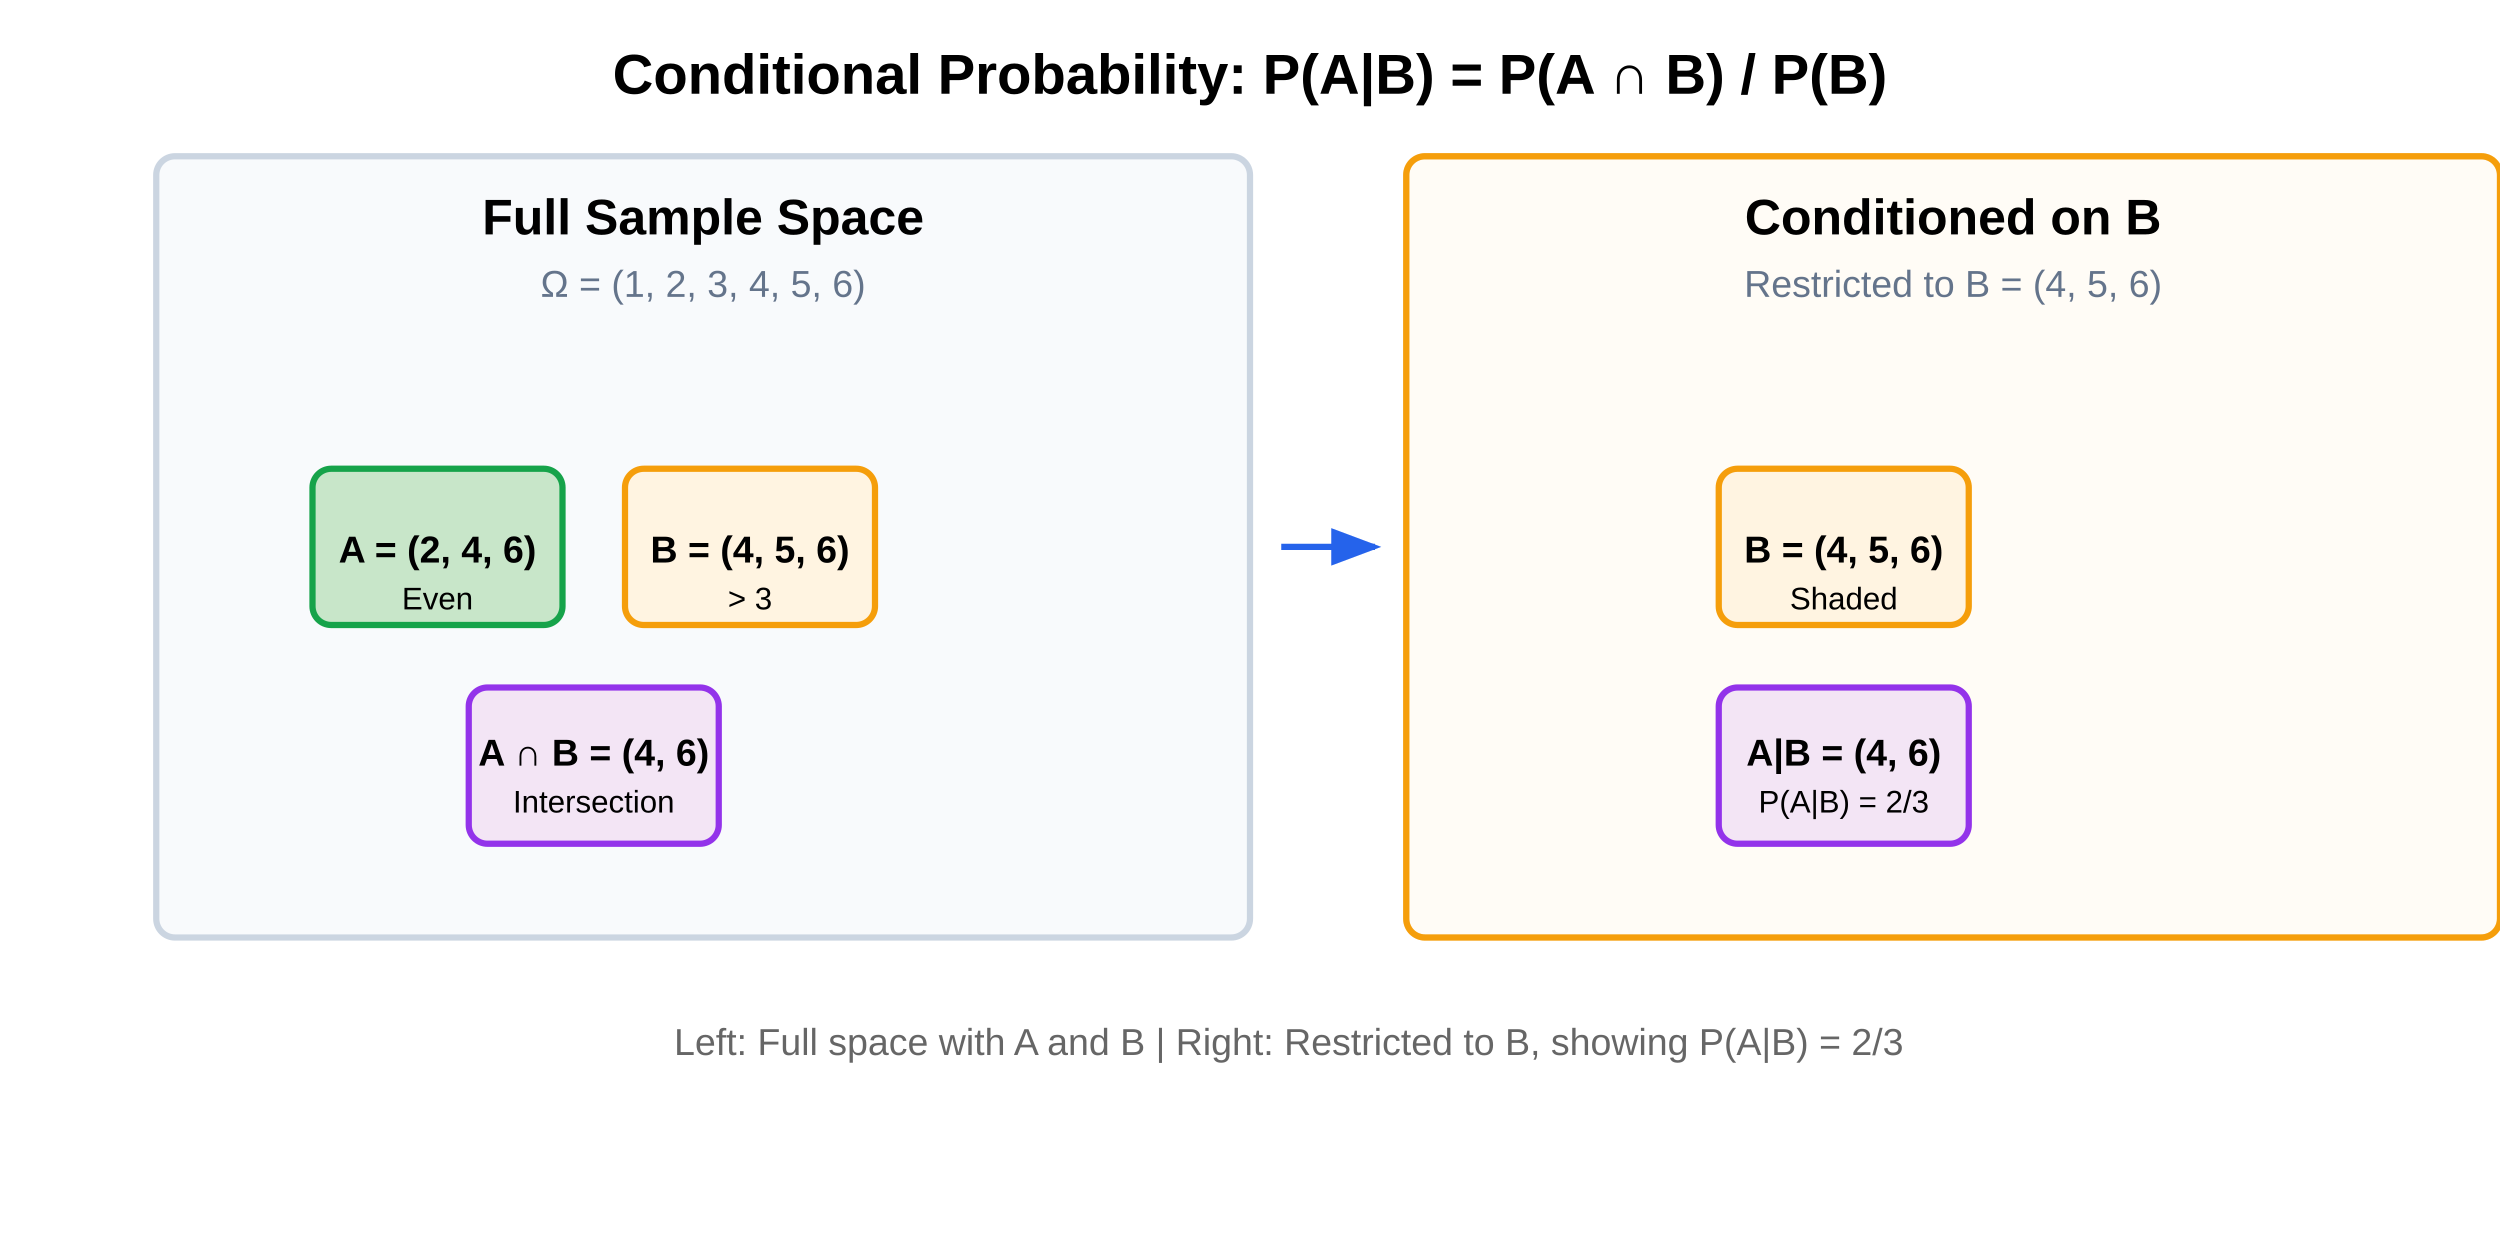
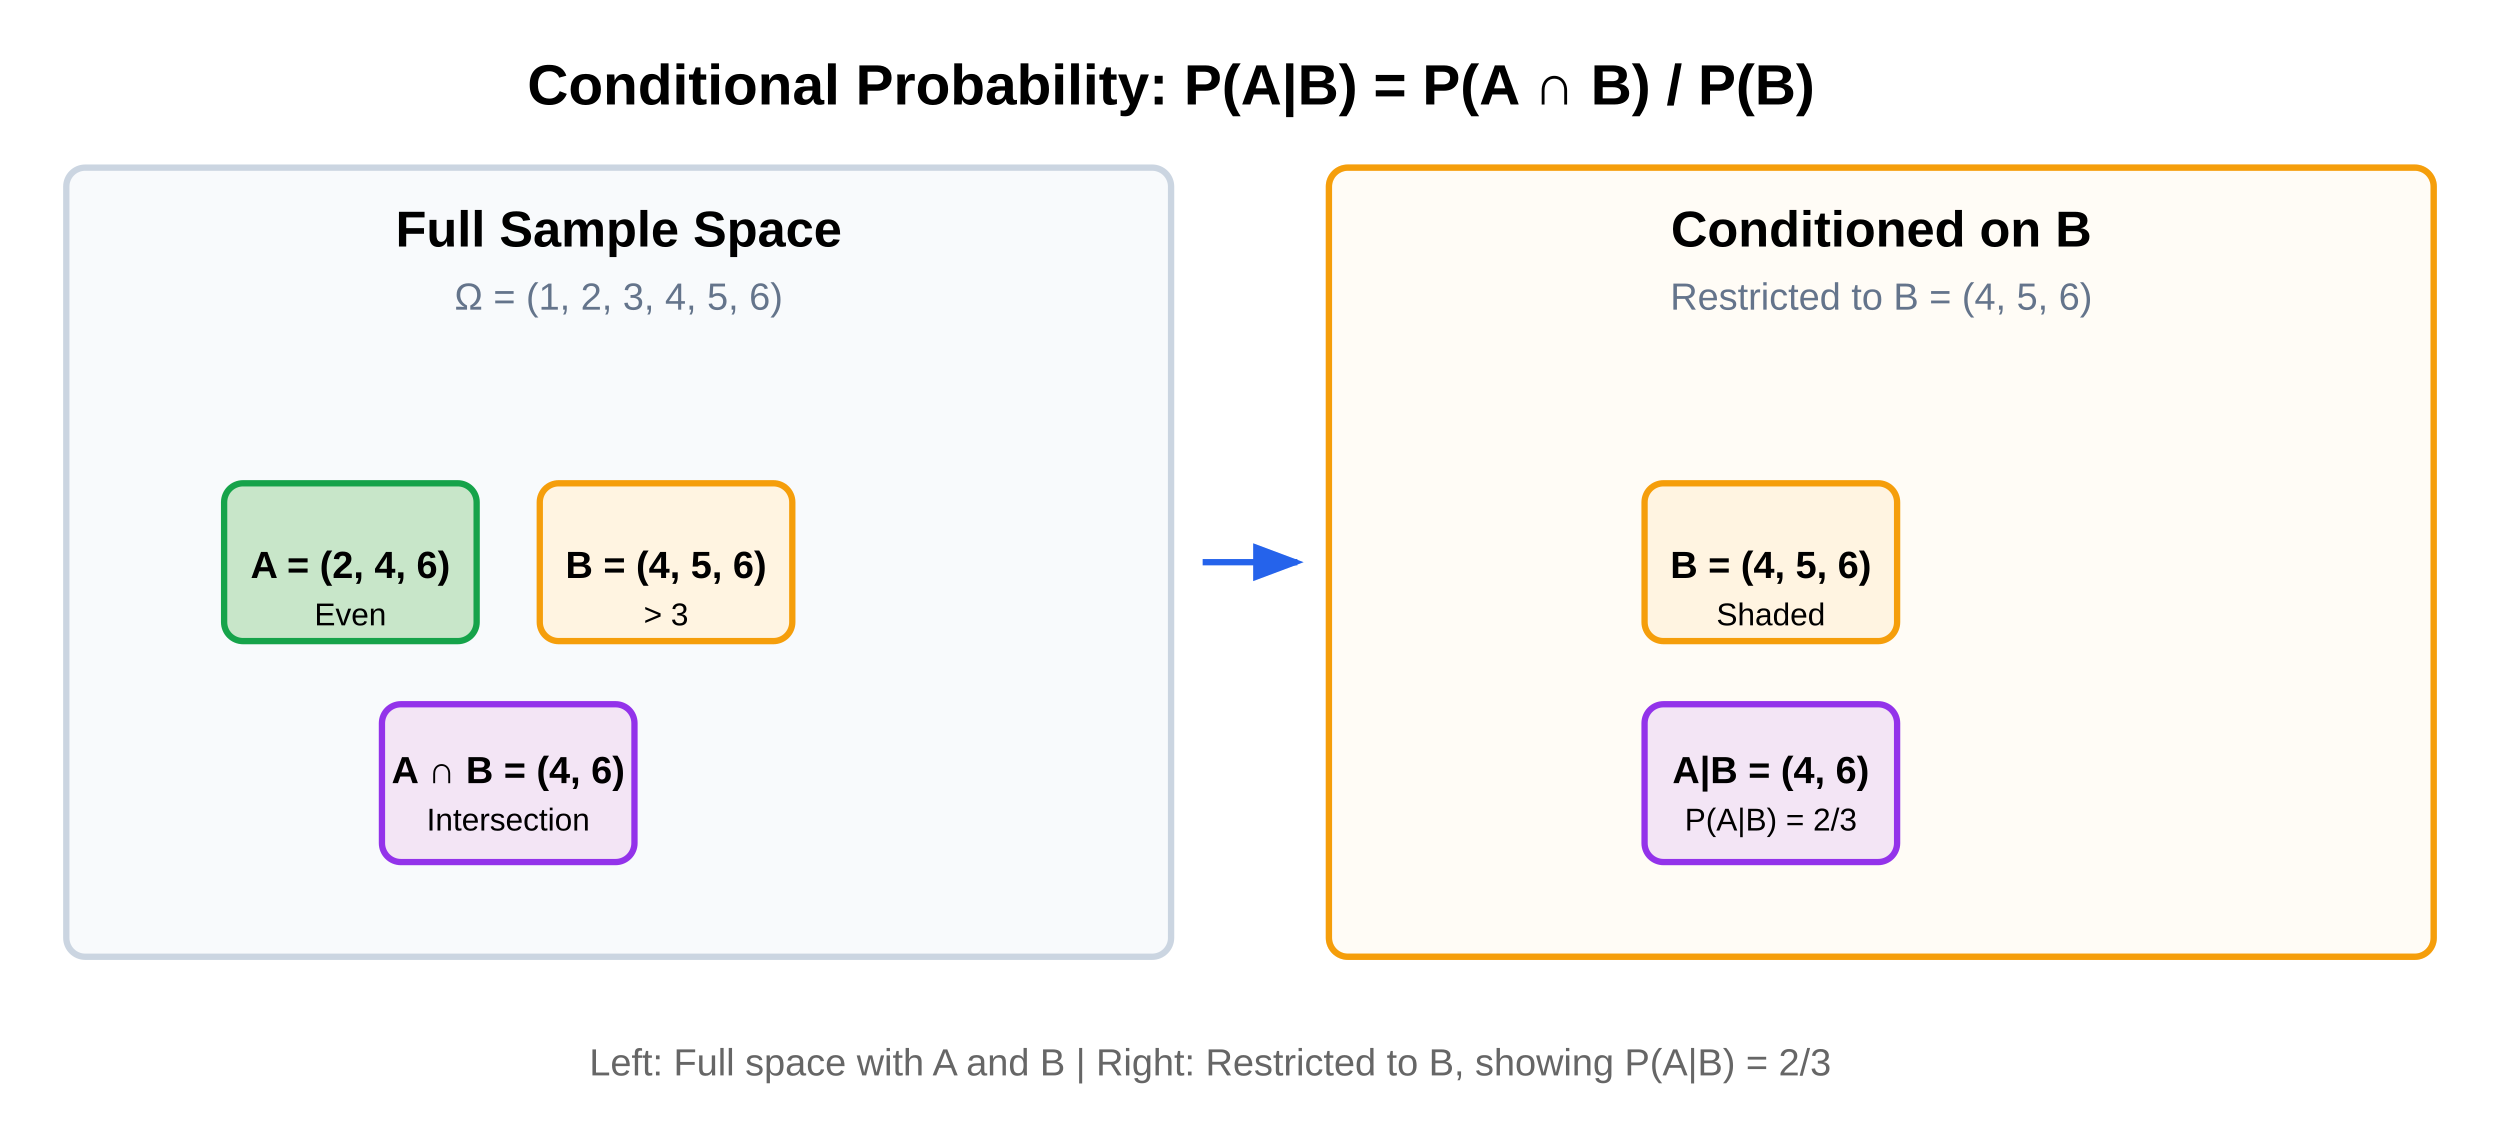
- <svg xmlns="http://www.w3.org/2000/svg" width="800" height="400" version="1.1" id="svg65">
-   <text x="400.0" y="30" font-family="Arial" font-size="18" font-weight="bold" text-anchor="middle" id="text2">Conditional Probability: P(A|B) = P(A ∩ B) / P(B)</text>
-   <g transform="translate(50, 50)" id="g30">
-     <rect x="0" y="0" width="350.0" height="250" fill="#f8fafc" stroke="#cbd5e1" stroke-width="2" rx="6" id="rect4" />
-     <text x="175.0" y="25" font-family="Arial" font-size="16" font-weight="bold" text-anchor="middle" id="text6">Full Sample Space</text>
-     <text x="175.0" y="45" font-family="Arial" font-size="12" fill="#64748b" text-anchor="middle" id="text8">Ω = (1, 2, 3, 4, 5, 6)</text>
-     <g transform="translate(50, 100)" id="g28">
+ <svg xmlns="http://www.w3.org/2000/svg" width="792" height="363.22" version="1.1" id="svg65" viewBox="0 0 792.0 363.22">
+   <text x="371" y="33.104" font-family="Arial" font-size="18px" font-weight="bold" text-anchor="middle" id="text2">Conditional Probability: P(A|B) = P(A ∩ B) / P(B)</text>
+   <g transform="translate(21,53.10449)" id="g30">
+     <rect x="0" y="0" width="350" height="250" fill="#f8fafc" stroke="#cbd5e1" stroke-width="2" rx="6" id="rect4" />
+     <text x="175" y="25" font-family="Arial" font-size="16px" font-weight="bold" text-anchor="middle" id="text6">Full Sample Space</text>
+     <text x="175" y="45" font-family="Arial" font-size="12px" fill="#64748b" text-anchor="middle" id="text8">Ω = (1, 2, 3, 4, 5, 6)</text>
+     <g transform="translate(50,100)" id="g28">
      <rect x="0" y="0" width="80" height="50" fill="#c8e6c9" stroke="#16a34a" stroke-width="2" rx="6" id="rect10" />
-       <text x="40" y="30" font-family="Arial" font-size="12" font-weight="bold" text-anchor="middle" id="text12">A = (2, 4, 6)</text>
-       <text x="40" y="45" font-family="Arial" font-size="10" text-anchor="middle" id="text14">Even</text>
+       <text x="40" y="30" font-family="Arial" font-size="12px" font-weight="bold" text-anchor="middle" id="text12">A = (2, 4, 6)</text>
+       <text x="40" y="45" font-family="Arial" font-size="10px" text-anchor="middle" id="text14">Even</text>
      <rect x="100" y="0" width="80" height="50" fill="#fff4e1" stroke="#f59e0b" stroke-width="2" rx="6" id="rect16" />
-       <text x="140" y="30" font-family="Arial" font-size="12" font-weight="bold" text-anchor="middle" id="text18">B = (4, 5, 6)</text>
-       <text x="140" y="45" font-family="Arial" font-size="10" text-anchor="middle" id="text20">&gt; 3</text>
+       <text x="140" y="30" font-family="Arial" font-size="12px" font-weight="bold" text-anchor="middle" id="text18">B = (4, 5, 6)</text>
+       <text x="140" y="45" font-family="Arial" font-size="10px" text-anchor="middle" id="text20">&gt; 3</text>
      <rect x="50" y="70" width="80" height="50" fill="#f3e5f5" stroke="#9333ea" stroke-width="2" rx="6" id="rect22" />
-       <text x="90" y="95" font-family="Arial" font-size="12" font-weight="bold" text-anchor="middle" id="text24">A ∩ B = (4, 6)</text>
-       <text x="90" y="110" font-family="Arial" font-size="10" text-anchor="middle" id="text26">Intersection</text>
+       <text x="90" y="95" font-family="Arial" font-size="12px" font-weight="bold" text-anchor="middle" id="text24">A ∩ B = (4, 6)</text>
+       <text x="90" y="110" font-family="Arial" font-size="10px" text-anchor="middle" id="text26">Intersection</text>
    </g>
  </g>
-   <path d="M 410.0,175.0 L 440.0,175.0" stroke="#2563eb" stroke-width="2" marker-end="url(#arrow-right)" id="path32" />
+   <path d="m 381,178.104 h 30" stroke="#2563eb" stroke-width="2" marker-end="url(#arrow-right)" id="path32" />
  <defs id="defs37">
    <marker id="arrow-right" markerWidth="8" markerHeight="8" refX="7" refY="3" orient="auto">
-       <polygon points="0,0 8,3 0,6" fill="#2563eb" id="polygon34" />
+       <polygon points="8,3 0,6 0,0 " fill="#2563eb" id="polygon34" />
    </marker>
  </defs>
-   <g transform="translate(450.0, 50)" id="g61">
-     <rect x="0" y="0" width="350.0" height="250" fill="#fff4e1" stroke="#f59e0b" stroke-width="2" rx="6" opacity="0.3" id="rect39" />
-     <rect x="0" y="0" width="350.0" height="250" fill="none" stroke="#f59e0b" stroke-width="2" rx="6" id="rect41" />
-     <text x="175.0" y="25" font-family="Arial" font-size="16" font-weight="bold" text-anchor="middle" id="text43">Conditioned on B</text>
-     <text x="175.0" y="45" font-family="Arial" font-size="12" fill="#64748b" text-anchor="middle" id="text45">Restricted to B = (4, 5, 6)</text>
-     <g transform="translate(50, 100)" id="g59">
+   <g transform="translate(421,53.10449)" id="g61">
+     <rect x="0" y="0" width="350" height="250" fill="#fff4e1" stroke="#f59e0b" stroke-width="2" rx="6" opacity="0.3" id="rect39" />
+     <rect x="0" y="0" width="350" height="250" fill="none" stroke="#f59e0b" stroke-width="2" rx="6" id="rect41" />
+     <text x="175" y="25" font-family="Arial" font-size="16px" font-weight="bold" text-anchor="middle" id="text43">Conditioned on B</text>
+     <text x="175" y="45" font-family="Arial" font-size="12px" fill="#64748b" text-anchor="middle" id="text45">Restricted to B = (4, 5, 6)</text>
+     <g transform="translate(50,100)" id="g59">
      <rect x="50" y="0" width="80" height="50" fill="#fff4e1" stroke="#f59e0b" stroke-width="2" rx="6" id="rect47" />
-       <text x="90" y="30" font-family="Arial" font-size="12" font-weight="bold" text-anchor="middle" id="text49">B = (4, 5, 6)</text>
-       <text x="90" y="45" font-family="Arial" font-size="10" text-anchor="middle" id="text51">Shaded</text>
+       <text x="90" y="30" font-family="Arial" font-size="12px" font-weight="bold" text-anchor="middle" id="text49">B = (4, 5, 6)</text>
+       <text x="90" y="45" font-family="Arial" font-size="10px" text-anchor="middle" id="text51">Shaded</text>
      <rect x="50" y="70" width="80" height="50" fill="#f3e5f5" stroke="#9333ea" stroke-width="2" rx="6" id="rect53" />
-       <text x="90" y="95" font-family="Arial" font-size="12" font-weight="bold" text-anchor="middle" id="text55">A|B = (4, 6)</text>
-       <text x="90" y="110" font-family="Arial" font-size="10" text-anchor="middle" id="text57">P(A|B) = 2/3</text>
+       <text x="90" y="95" font-family="Arial" font-size="12px" font-weight="bold" text-anchor="middle" id="text55">A|B = (4, 6)</text>
+       <text x="90" y="110" font-family="Arial" font-size="10px" text-anchor="middle" id="text57">P(A|B) = 2/3</text>
    </g>
  </g>
-   <text x="412.414" y="337.59" font-family="Arial" font-size="12px" fill="#666666" text-anchor="middle" id="text63">Left: Full space with A and B | Right: Restricted to B, showing P(A|B) = 2/3</text>
+   <text x="383.414" y="340.695" font-family="Arial" font-size="12px" fill="#666666" text-anchor="middle" id="text63">Left: Full space with A and B | Right: Restricted to B, showing P(A|B) = 2/3</text>
</svg>
